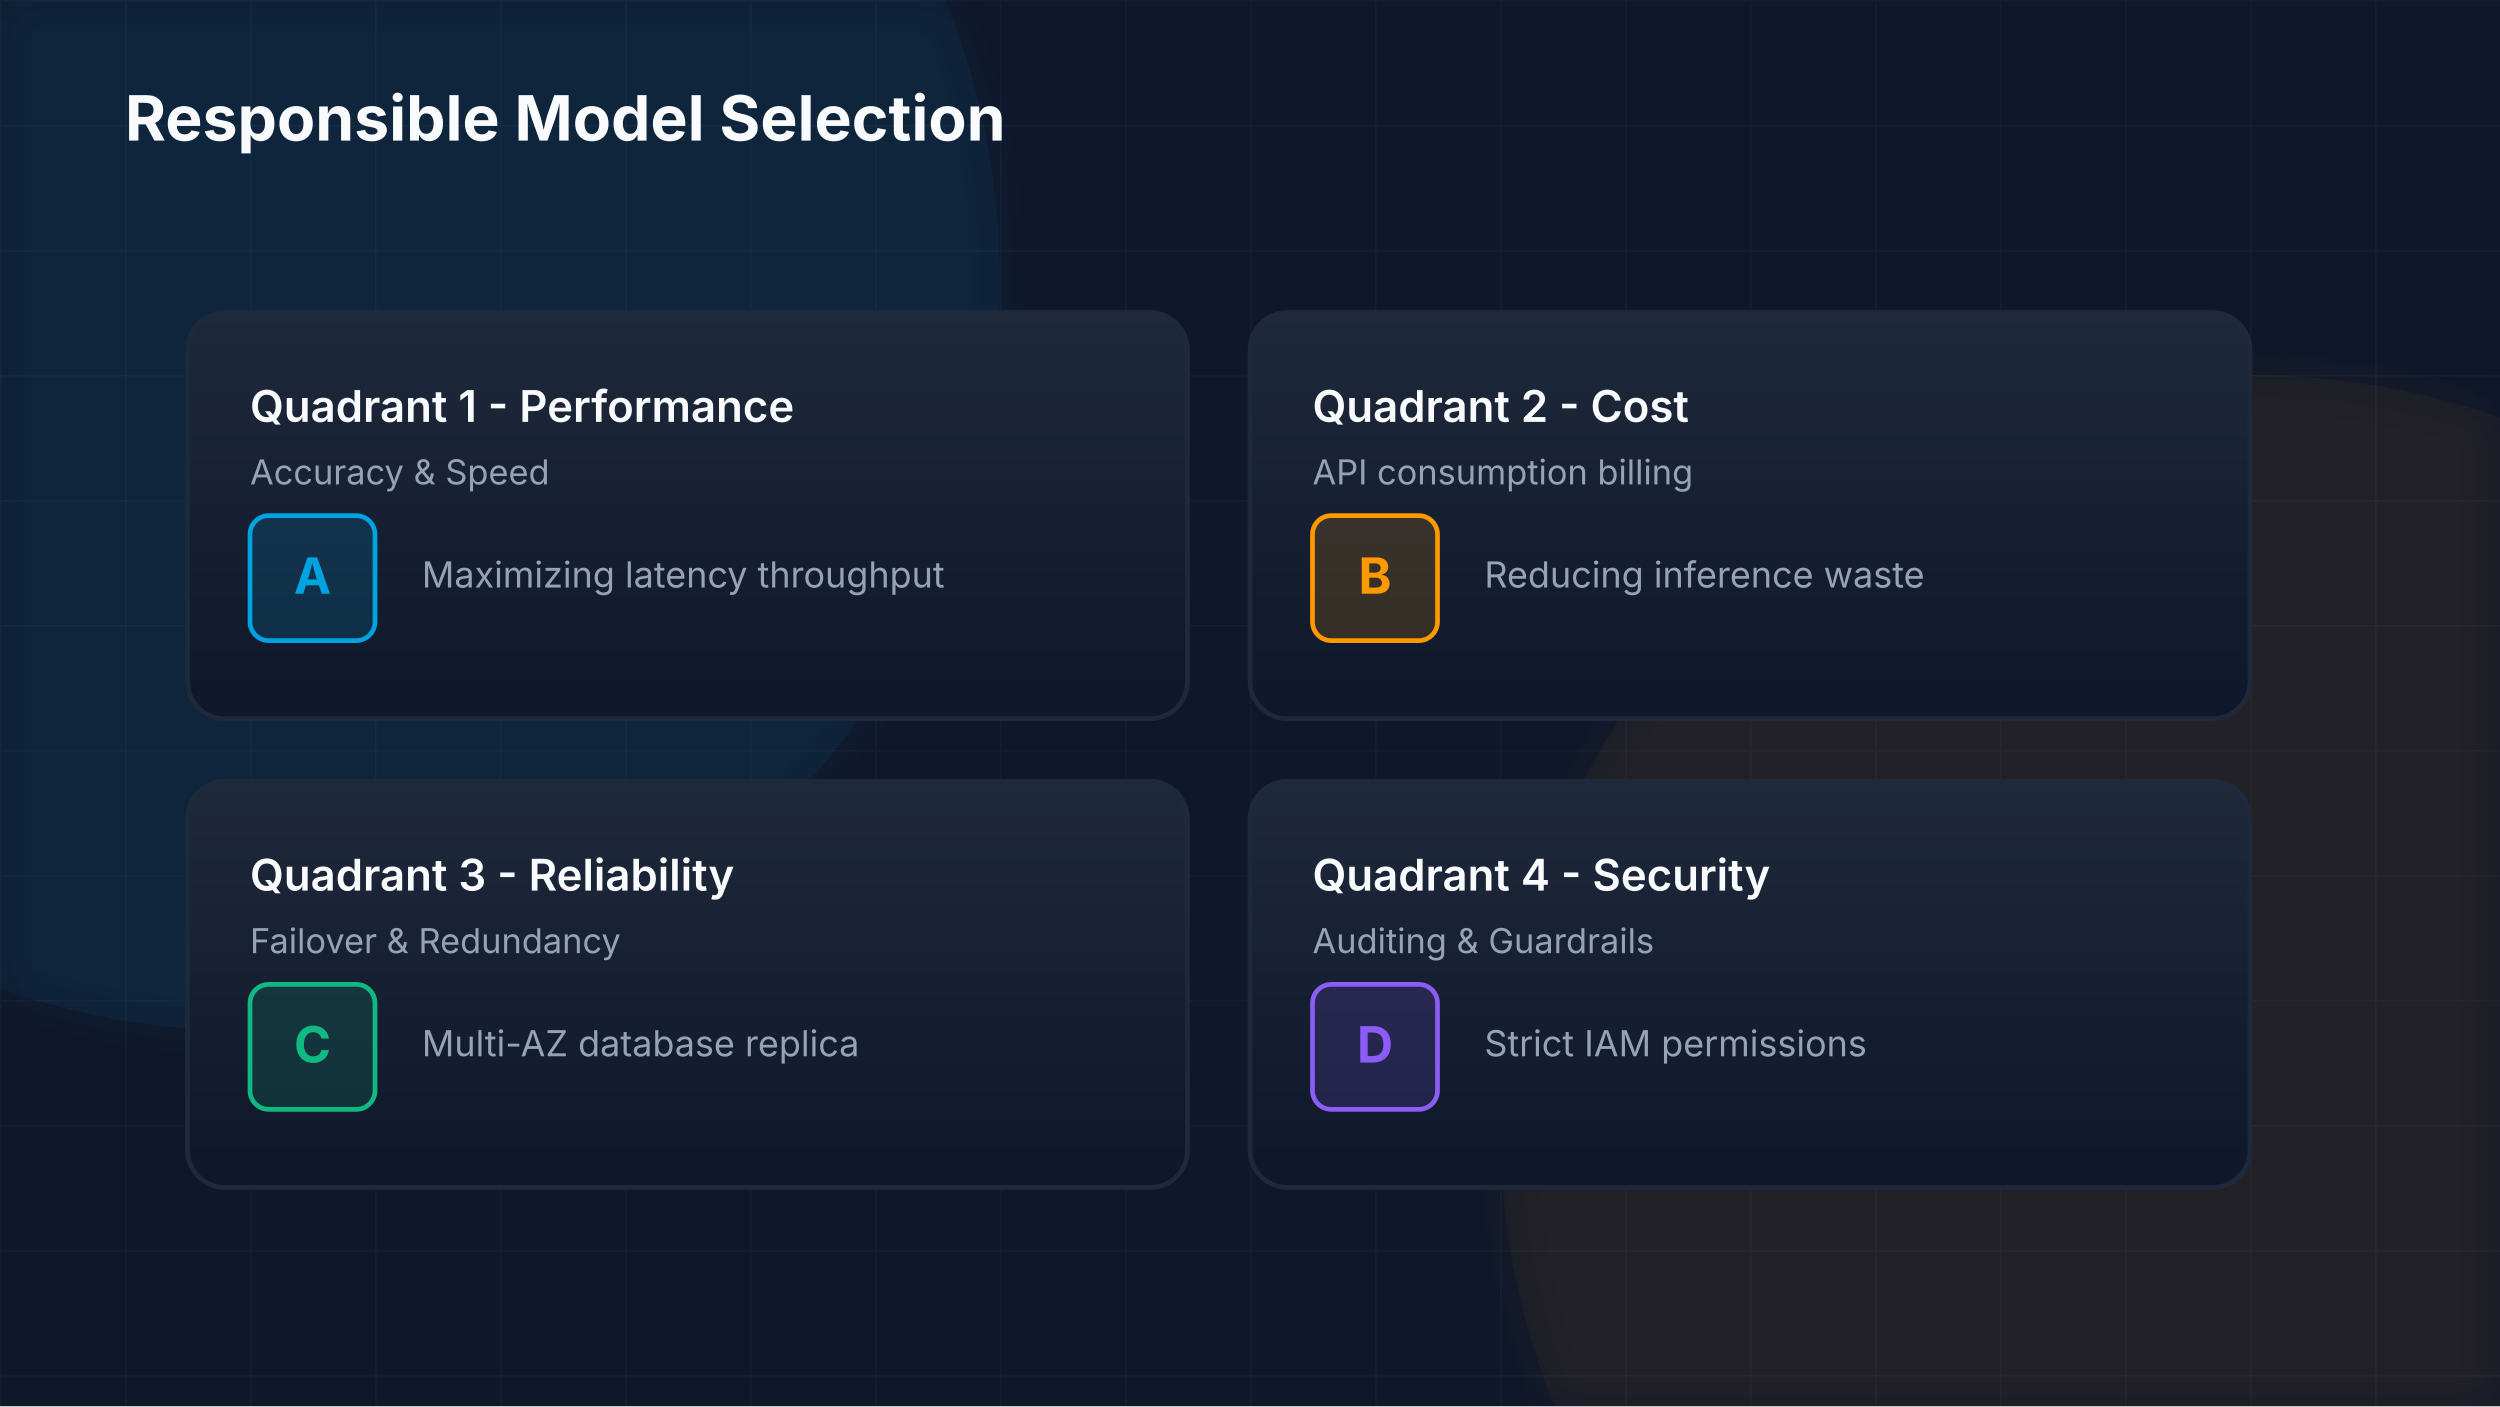
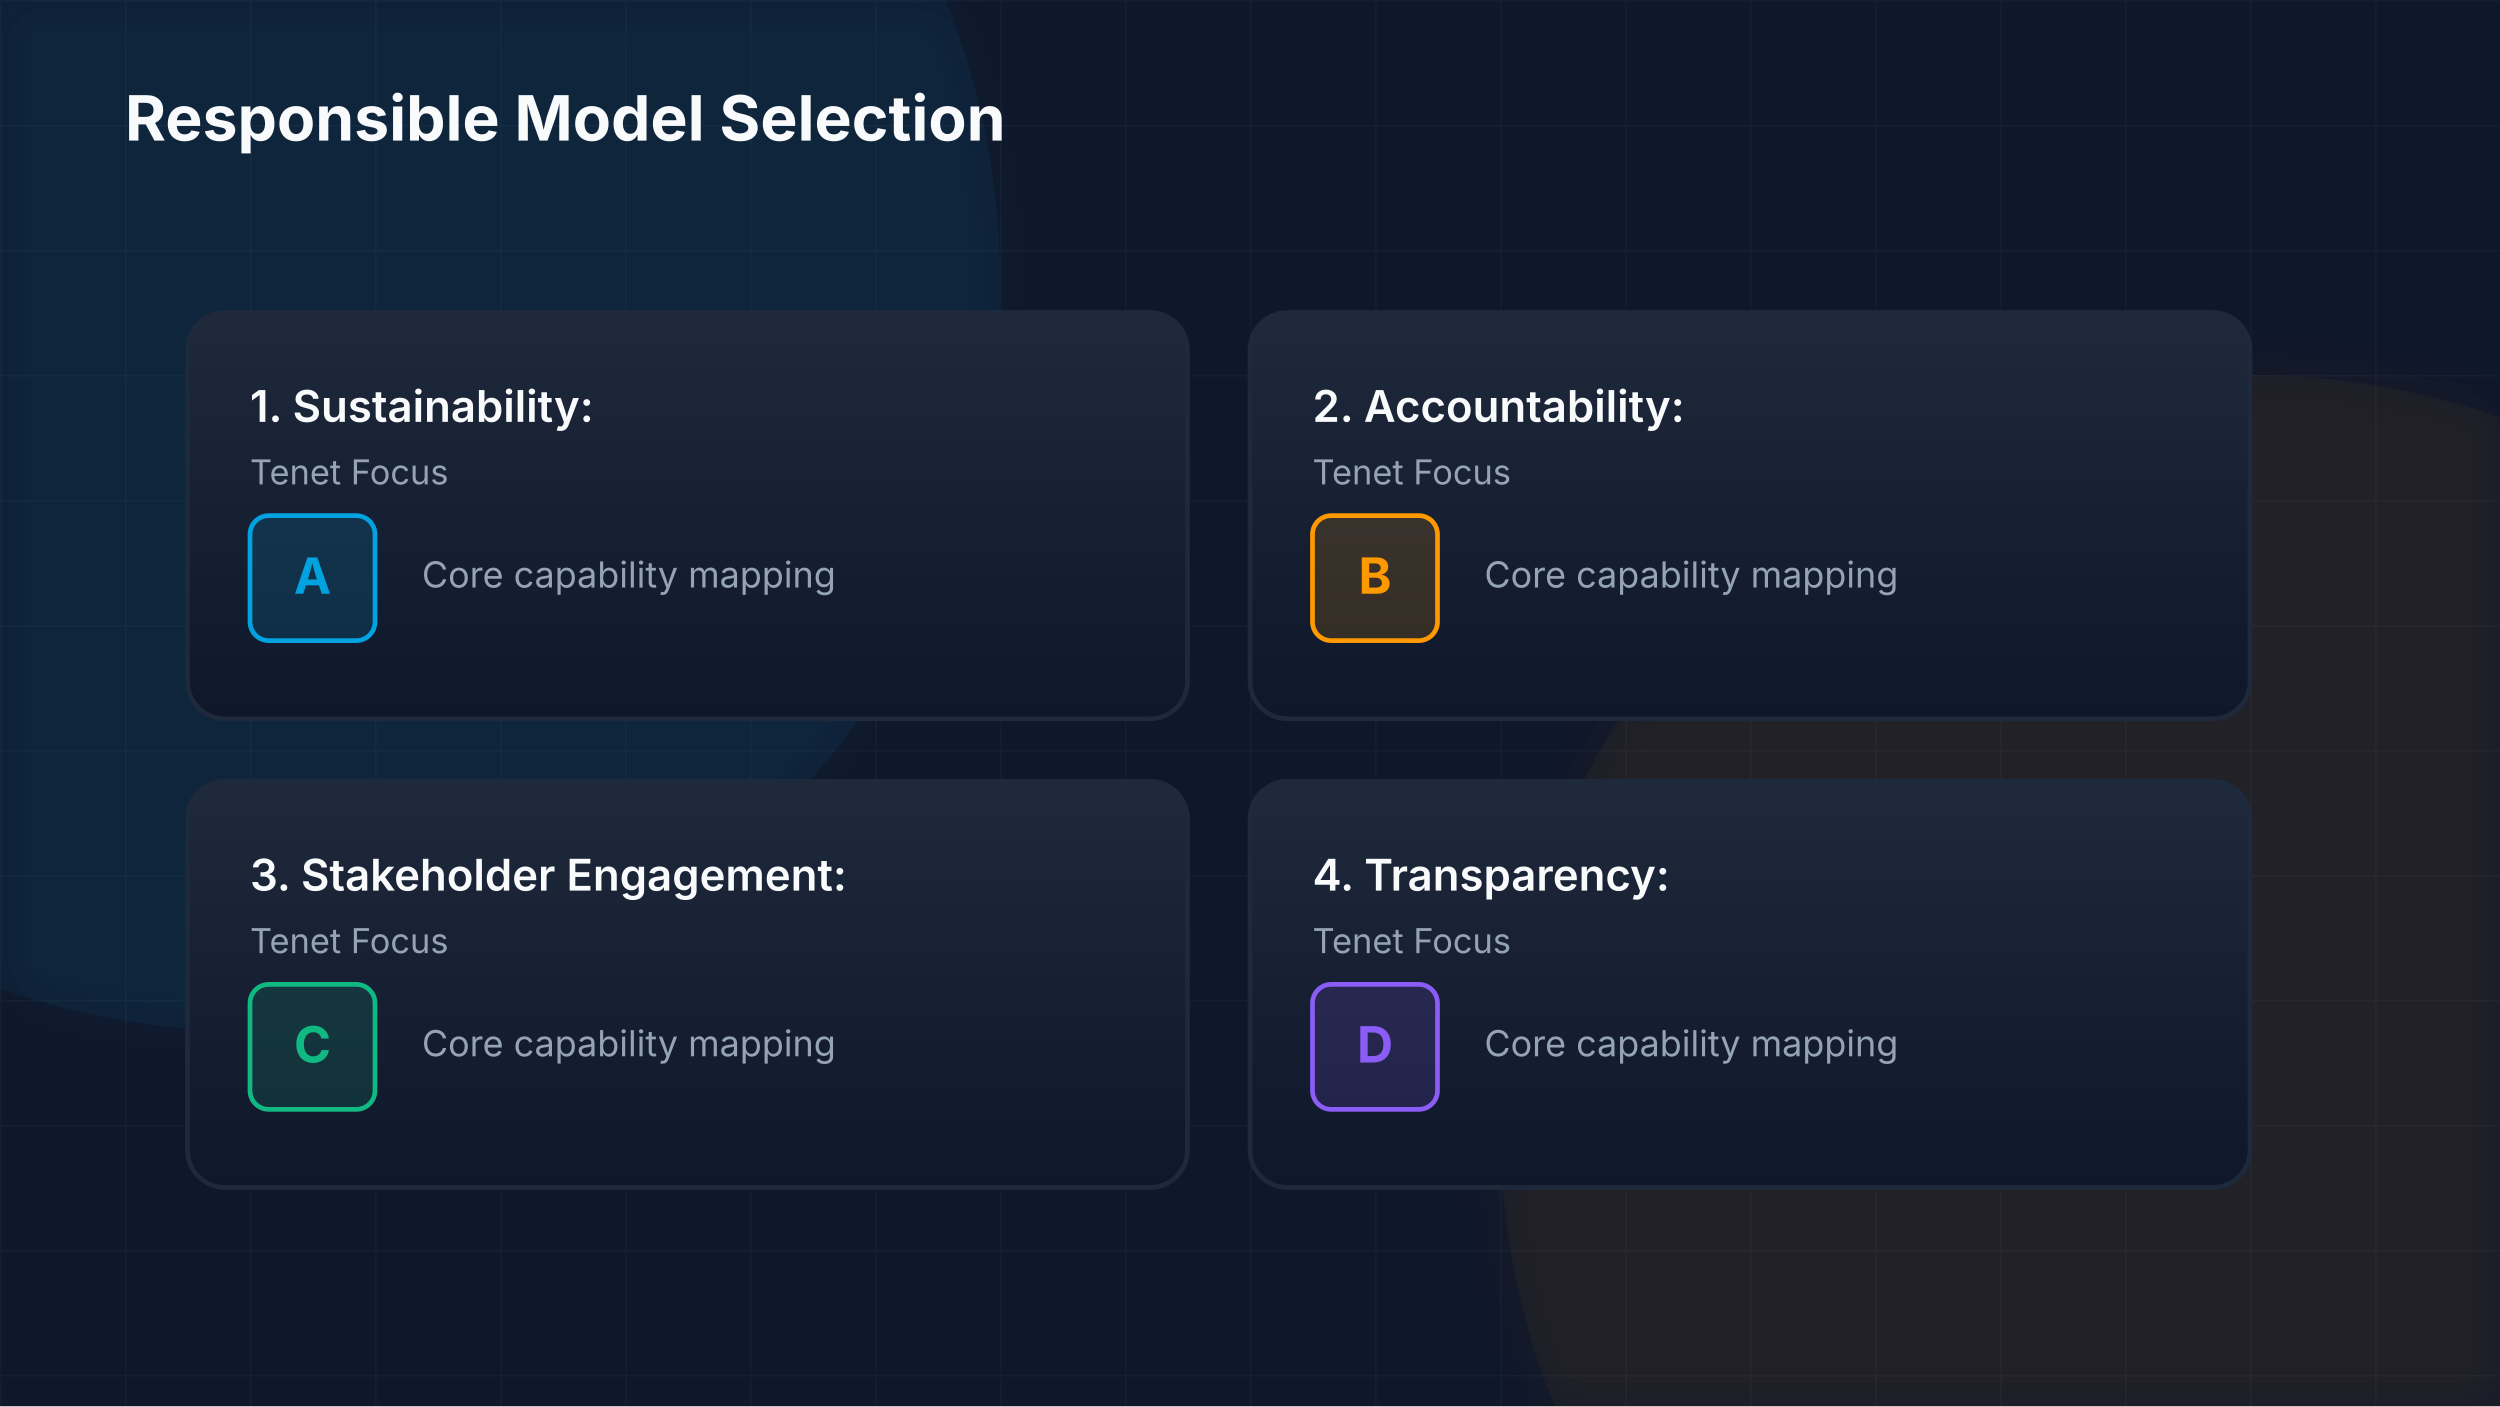
<svg xmlns="http://www.w3.org/2000/svg" viewBox="0 0 800 450" width="100%" height="100%">
  <defs>
    <linearGradient id="aws-orange" x1="0%" y1="0%" x2="100%" y2="100%">
      <stop offset="0%" stop-color="#FF9900" />
      <stop offset="100%" stop-color="#FFC400" />
    </linearGradient>
    <linearGradient id="cloud-blue" x1="0%" y1="0%" x2="100%" y2="100%">
      <stop offset="0%" stop-color="#00A3E0" />
      <stop offset="100%" stop-color="#1D70B8" />
    </linearGradient>
    <linearGradient id="success-green" x1="0%" y1="0%" x2="100%" y2="100%">
      <stop offset="0%" stop-color="#10B981" />
      <stop offset="100%" stop-color="#059669" />
    </linearGradient>
    <linearGradient id="alert-red" x1="0%" y1="0%" x2="100%" y2="100%">
      <stop offset="0%" stop-color="#EF4444" />
      <stop offset="100%" stop-color="#DC2626" />
    </linearGradient>
    <linearGradient id="warning-gold" x1="0%" y1="0%" x2="100%" y2="100%">
      <stop offset="0%" stop-color="#F59E0B" />
      <stop offset="100%" stop-color="#D97706" />
    </linearGradient>
    <linearGradient id="dark-card" x1="0%" y1="0%" x2="0%" y2="100%">
      <stop offset="0%" stop-color="#1E293B" />
      <stop offset="100%" stop-color="#0F172A" />
    </linearGradient>
    <linearGradient id="purple-glow" x1="0%" y1="0%" x2="100%" y2="100%">
      <stop offset="0%" stop-color="#8B5CF6" />
      <stop offset="100%" stop-color="#6D28D9" />
    </linearGradient>
    <filter id="glow-orange" x="-20%" y="-20%" width="140%" height="140%">
      <feGaussianBlur stdDeviation="8" result="blur" />
      <feComposite in="SourceGraphic" in2="blur" operator="over" />
    </filter>
    <filter id="glow-blue" x="-20%" y="-20%" width="140%" height="140%">
      <feGaussianBlur stdDeviation="8" result="blur" />
      <feComposite in="SourceGraphic" in2="blur" operator="over" />
    </filter>
    <pattern id="grid" width="40" height="40" patternUnits="userSpaceOnUse">
      <path d="M 40 0 L 0 0 0 40" fill="none" stroke="rgba(148, 163, 184, 0.05)" stroke-width="1" />
    </pattern>
  </defs>
  <rect width="800" height="450" fill="#0F172A" />
  <rect width="800" height="450" fill="url(#grid)" />
  <circle cx="80.0" cy="90.0" r="240.0" fill="rgba(0, 163, 224, 0.05)" filter="url(#glow-blue)" />
  <circle cx="720.0" cy="360.0" r="240.0" fill="rgba(255, 153, 0, 0.04)" filter="url(#glow-orange)" />
  <text x="40" y="45" font-family="Inter, system-ui, sans-serif" font-size="20" font-weight="700" fill="#F8FAFC">Responsible Model Selection</text>
  <rect x="60" y="100" width="320" height="130" rx="12" fill="url(#dark-card)" stroke="#1E293B" stroke-width="1.5" />
-   <text x="80" y="135" font-family="Inter, system-ui, sans-serif" font-size="14" font-weight="600" fill="#F8FAFC">Quadrant 1 - Performance</text>
-   <text x="80" y="155" font-family="Inter, system-ui, sans-serif" font-size="11" fill="#94A3B8">Accuracy &amp; Speed</text>
+   <text x="80" y="135" font-family="Inter, system-ui, sans-serif" font-size="14" font-weight="600" fill="#F8FAFC">1. Sustainability:</text>
+   <text x="80" y="155" font-family="Inter, system-ui, sans-serif" font-size="11" fill="#94A3B8">Tenet Focus</text>
  <rect x="80" y="165" width="40" height="40" rx="6" fill="rgba(0,163,224,0.15)" stroke="#00A3E0" stroke-width="1.5" />
  <text x="100" y="190" font-family="Inter" font-size="16" fill="#00A3E0" font-weight="700" text-anchor="middle">A</text>
-   <text x="135" y="188" font-family="Inter" font-size="11.5" fill="#94A3B8">Maximizing latency throughput</text>
+   <text x="135" y="188" font-family="Inter" font-size="11.5" fill="#94A3B8">Core capability mapping</text>
  <rect x="400" y="100" width="320" height="130" rx="12" fill="url(#dark-card)" stroke="#1E293B" stroke-width="1.5" />
-   <text x="420" y="135" font-family="Inter, system-ui, sans-serif" font-size="14" font-weight="600" fill="#F8FAFC">Quadrant 2 - Cost</text>
-   <text x="420" y="155" font-family="Inter, system-ui, sans-serif" font-size="11" fill="#94A3B8">API consumption billing</text>
+   <text x="420" y="135" font-family="Inter, system-ui, sans-serif" font-size="14" font-weight="600" fill="#F8FAFC">2. Accountability:</text>
+   <text x="420" y="155" font-family="Inter, system-ui, sans-serif" font-size="11" fill="#94A3B8">Tenet Focus</text>
  <rect x="420" y="165" width="40" height="40" rx="6" fill="rgba(255,153,0,0.15)" stroke="#FF9900" stroke-width="1.5" />
  <text x="440" y="190" font-family="Inter" font-size="16" fill="#FF9900" font-weight="700" text-anchor="middle">B</text>
-   <text x="475" y="188" font-family="Inter" font-size="11.5" fill="#94A3B8">Reducing inference waste</text>
+   <text x="475" y="188" font-family="Inter" font-size="11.5" fill="#94A3B8">Core capability mapping</text>
  <rect x="60" y="250" width="320" height="130" rx="12" fill="url(#dark-card)" stroke="#1E293B" stroke-width="1.5" />
-   <text x="80" y="285" font-family="Inter, system-ui, sans-serif" font-size="14" font-weight="600" fill="#F8FAFC">Quadrant 3 - Reliability</text>
-   <text x="80" y="305" font-family="Inter, system-ui, sans-serif" font-size="11" fill="#94A3B8">Failover &amp; Redundancy</text>
+   <text x="80" y="285" font-family="Inter, system-ui, sans-serif" font-size="14" font-weight="600" fill="#F8FAFC">3. Stakeholder Engagement:</text>
+   <text x="80" y="305" font-family="Inter, system-ui, sans-serif" font-size="11" fill="#94A3B8">Tenet Focus</text>
  <rect x="80" y="315" width="40" height="40" rx="6" fill="rgba(16,185,129,0.15)" stroke="#10B981" stroke-width="1.5" />
  <text x="100" y="340" font-family="Inter" font-size="16" fill="#10B981" font-weight="700" text-anchor="middle">C</text>
-   <text x="135" y="338" font-family="Inter" font-size="11.5" fill="#94A3B8">Multi-AZ database replica</text>
+   <text x="135" y="338" font-family="Inter" font-size="11.5" fill="#94A3B8">Core capability mapping</text>
  <rect x="400" y="250" width="320" height="130" rx="12" fill="url(#dark-card)" stroke="#1E293B" stroke-width="1.5" />
-   <text x="420" y="285" font-family="Inter, system-ui, sans-serif" font-size="14" font-weight="600" fill="#F8FAFC">Quadrant 4 - Security</text>
-   <text x="420" y="305" font-family="Inter, system-ui, sans-serif" font-size="11" fill="#94A3B8">Auditing &amp; Guardrails</text>
+   <text x="420" y="285" font-family="Inter, system-ui, sans-serif" font-size="14" font-weight="600" fill="#F8FAFC">4. Transparency:</text>
+   <text x="420" y="305" font-family="Inter, system-ui, sans-serif" font-size="11" fill="#94A3B8">Tenet Focus</text>
  <rect x="420" y="315" width="40" height="40" rx="6" fill="rgba(139,92,246,0.15)" stroke="#8B5CF6" stroke-width="1.5" />
  <text x="440" y="340" font-family="Inter" font-size="16" fill="#8B5CF6" font-weight="700" text-anchor="middle">D</text>
-   <text x="475" y="338" font-family="Inter" font-size="11.5" fill="#94A3B8">Strict IAM permissions</text>
+   <text x="475" y="338" font-family="Inter" font-size="11.5" fill="#94A3B8">Core capability mapping</text>
</svg>
